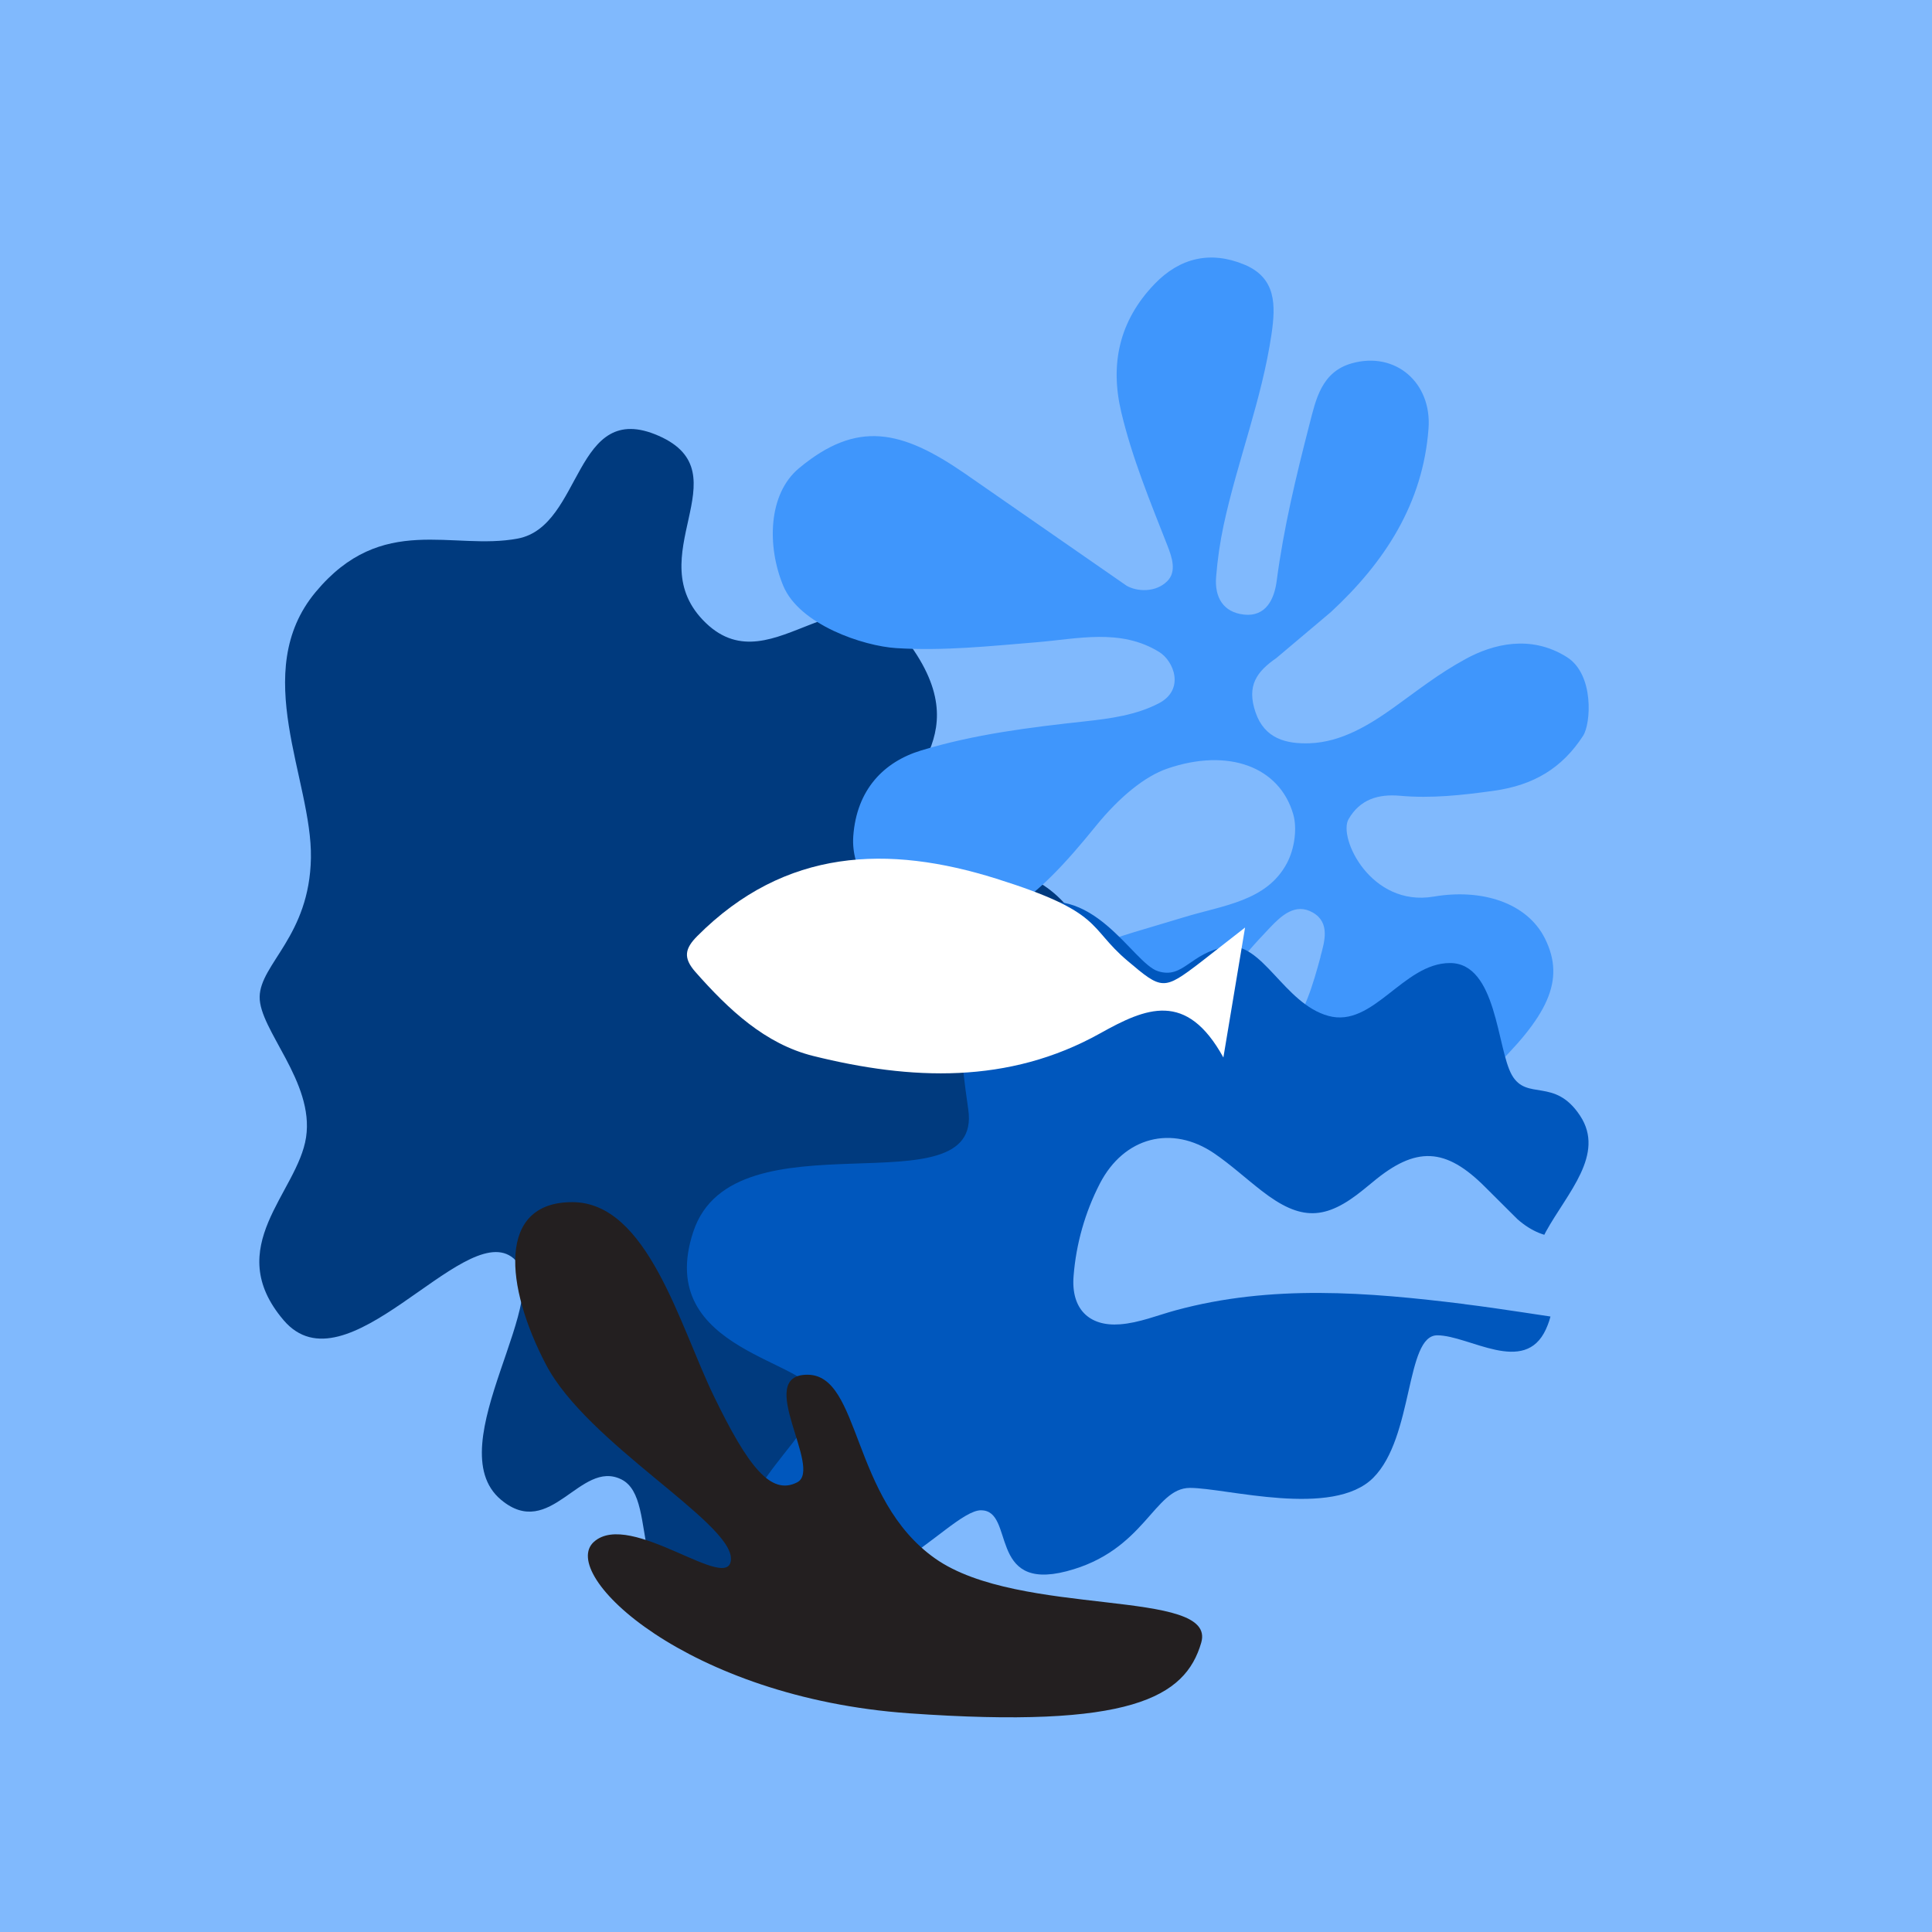
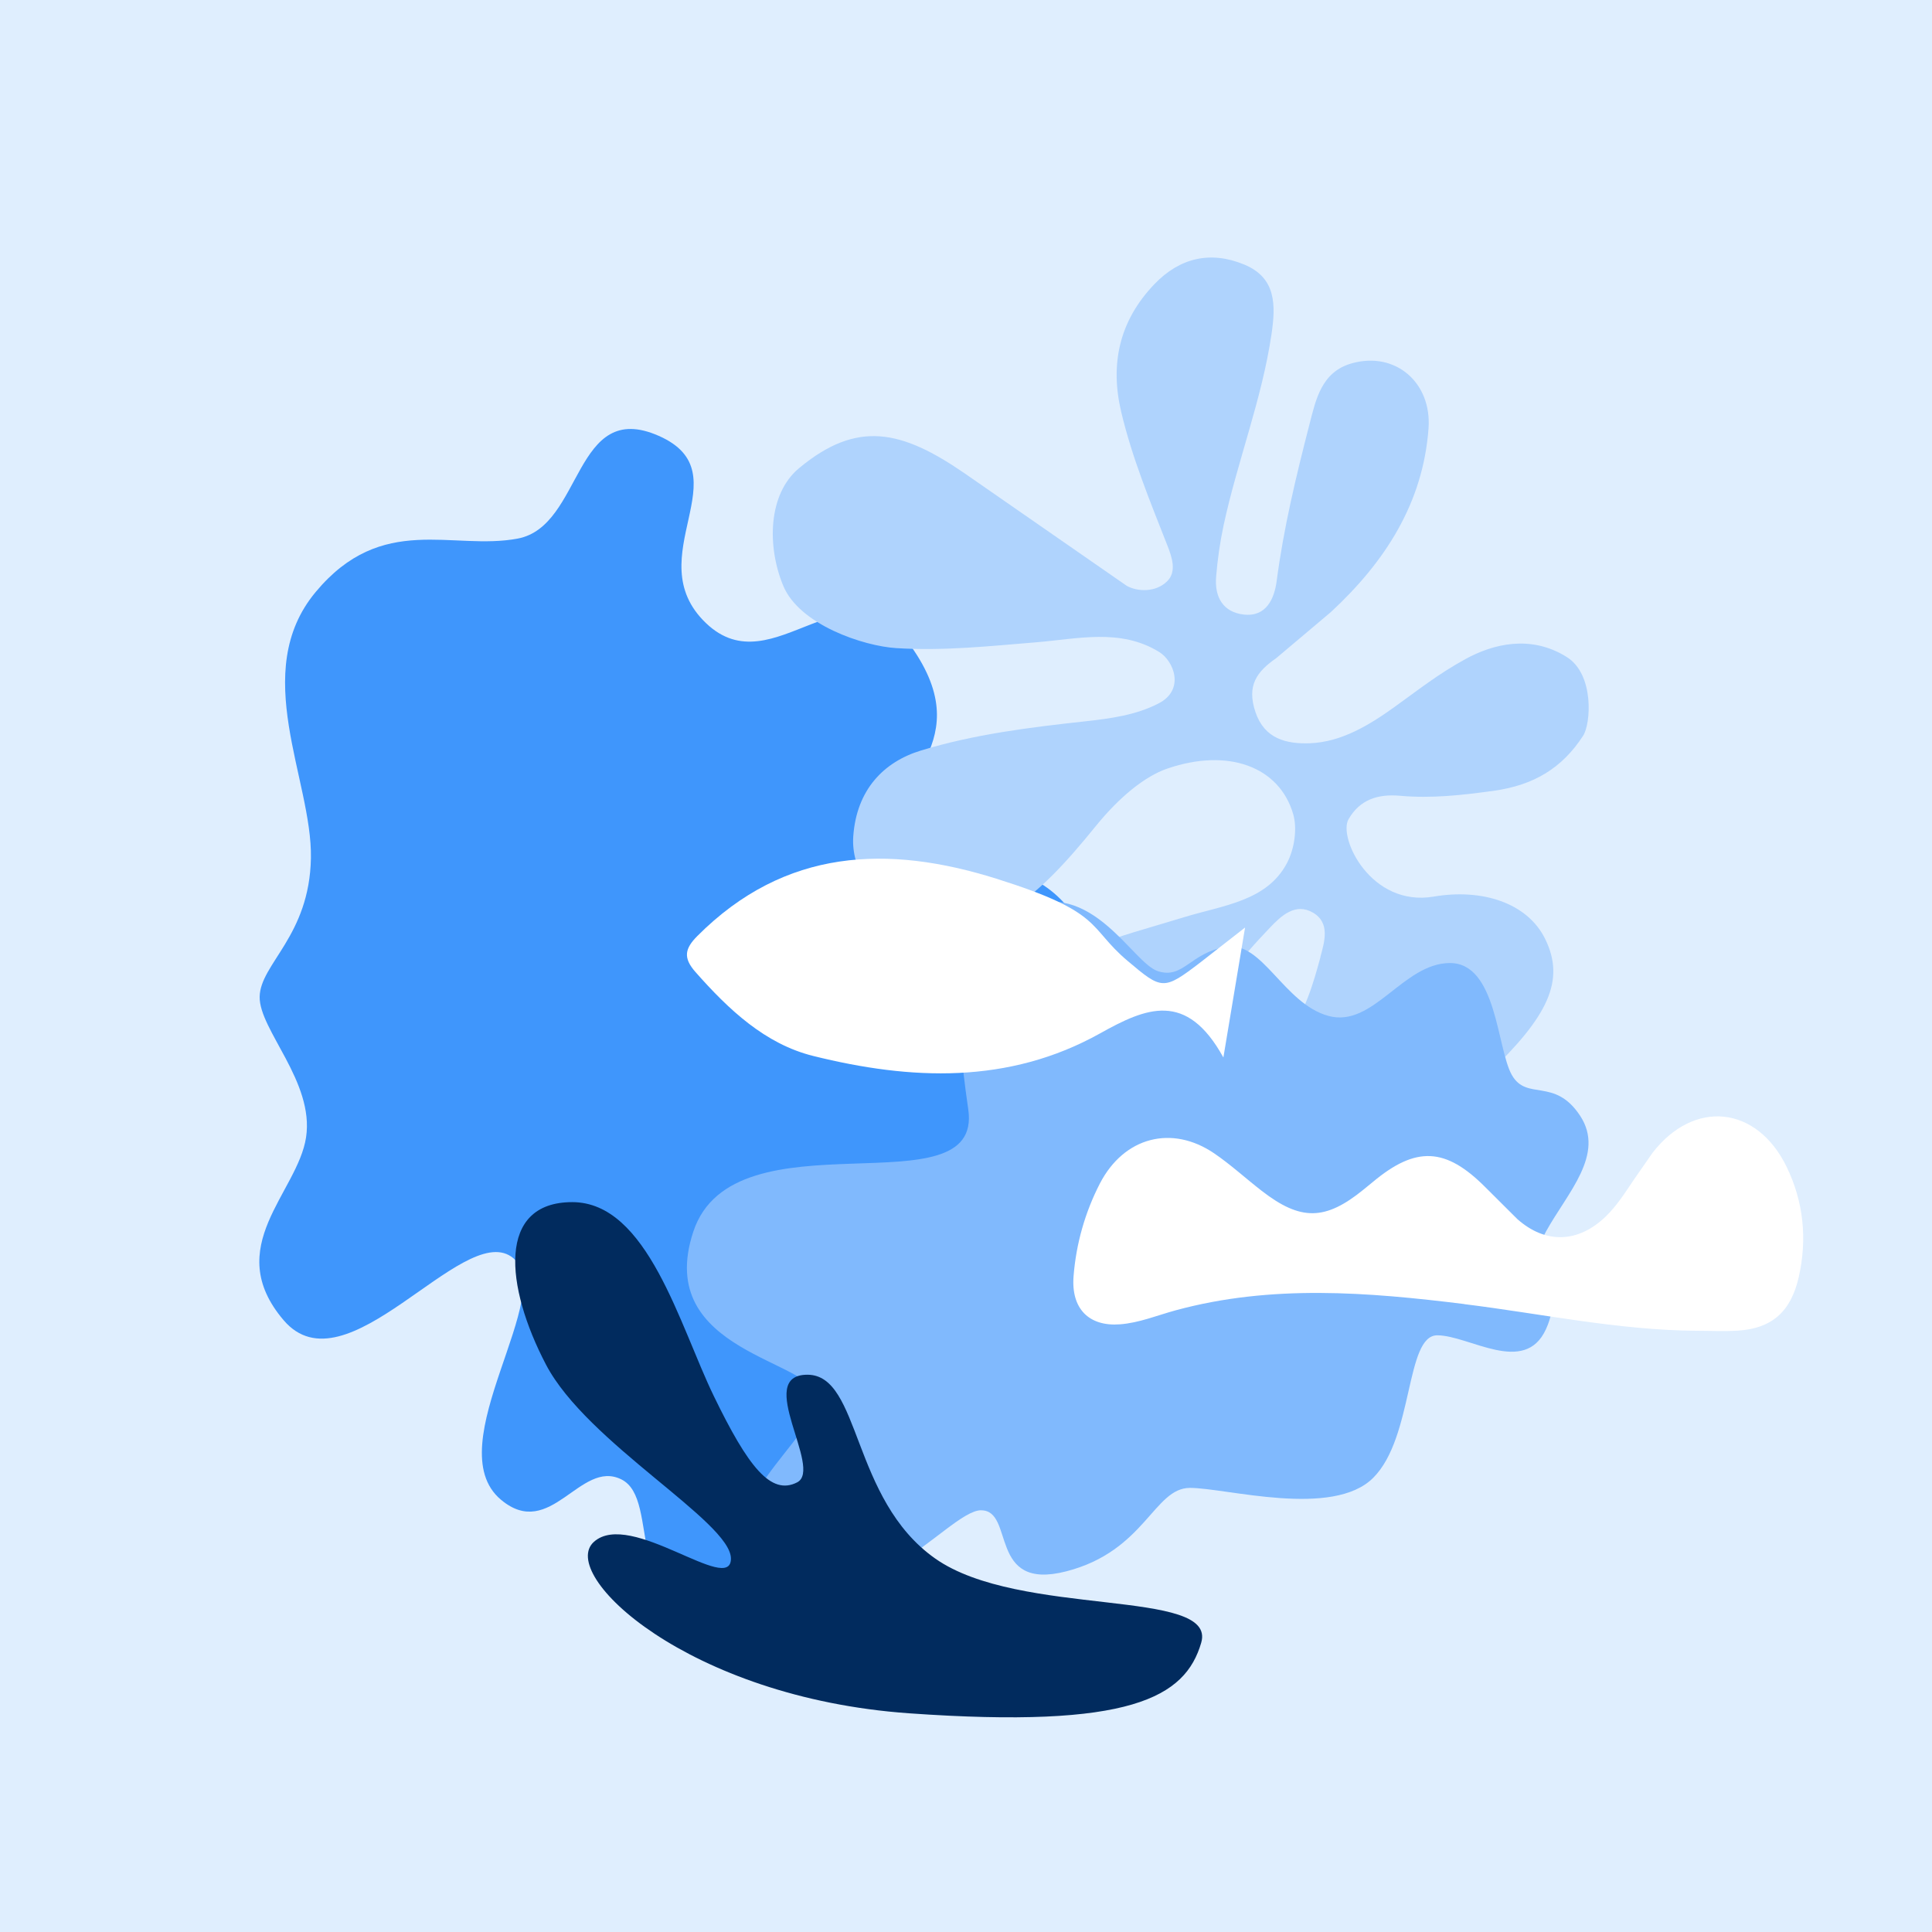
<svg xmlns="http://www.w3.org/2000/svg" width="45" height="45" fill-rule="evenodd">
-   <path fill="#80b9fd" d="M0 0h45v45H0z" />
-   <path d="M16.857 37.998c-2.441-.428-1.429-3.069-2.386-3.541s-1.646 1.441-2.801.476c-1.511-1.262 1.395-4.875.237-5.665s-3.848 3.187-5.301 1.482.328-2.969.523-4.26-1.094-2.504-1.081-3.273 1.162-1.414 1.194-3.233-1.441-4.329.108-6.192 3.189-.959 4.711-1.248 1.298-3.267 3.283-2.392-.498 2.826 1.096 4.358 3.304-1.657 4.85.645-.813 3.135-.319 4.439 3.113-.541 4.44 2.422-1.053 3.061-.606 5.098 2.667 1.306 2.007 3.534-2.513-.219-5.179 2.394-2.335 5.383-4.776 4.956z" fill="#003a7e" />
-   <path d="M30.755 22.286c.096-.351.232-.795-.175-1.03s-.736.073-.997.347c-.341.358-.681.728-.952 1.137-.998 1.509-2.269 2.276-3.863 2.888-.345.132-1.106.133-1.466-.358-.534-.727-.168-1.491.203-1.915 1.07-1.223 2.507-1.508 4.063-1.988.91-.281 1.938-.371 2.409-1.266.175-.332.241-.803.145-1.135-.321-1.11-1.513-1.551-2.933-1.064-.513.176-1.106.649-1.664 1.337-1.358 1.674-2.706 3.018-4.651 1.998-.521-.274-1.054-.979-1-1.756.077-1.094.717-1.738 1.576-2 1.248-.38 2.536-.539 3.828-.68.592-.065 1.186-.146 1.712-.419.611-.317.356-.982.01-1.196-.9-.556-1.898-.305-2.862-.226-1.085.089-2.164.205-3.262.136-.766-.048-2.255-.543-2.633-1.453s-.359-2.134.368-2.738c1.352-1.124 2.384-.896 3.867.127l3.763 2.611c.241.138.676.165.947-.107.222-.222.112-.552.005-.825-.402-1.024-.823-2.042-1.077-3.113-.265-1.116-.048-2.124.771-2.978.593-.619 1.309-.783 2.094-.458.747.31.734.945.635 1.621-.224 1.521-.794 2.956-1.116 4.453a9.34 9.34 0 0 0-.174 1.198c-.04.481.168.826.643.88.527.06.713-.373.767-.78.162-1.236.453-2.443.763-3.647.15-.581.279-1.226.989-1.425 1.014-.284 1.865.45 1.785 1.521-.13 1.742-1.015 3.106-2.273 4.272l-1.272 1.073c-.458.318-.695.641-.485 1.261s.719.742 1.263.723c.739-.026 1.395-.429 1.969-.841.557-.399 1.02-.771 1.662-1.122.63-.345 1.515-.577 2.36-.043.64.405.558 1.553.377 1.831-.488.752-1.147 1.153-2.088 1.283-.732.101-1.444.181-2.175.115-.511-.045-.934.083-1.201.546-.247.428.518 2.053 1.987 1.802 1.114-.19 2.173.14 2.59.981.485.978.059 1.819-1.324 3.144s-4.081 3.094-5.104 1.085c-.263-.517.073-1.522.423-1.978.418-.545.602-1.19.776-1.829z" fill="#3f96fc" />
-   <path d="M22.852 35.178c.794 0 .149 1.895 1.986 1.421s2.035-1.943 2.879-1.943 3.326.711 4.27-.237.745-3.317 1.489-3.317 2.035.948 2.532-.142-.496-1.374 0-2.274 1.39-1.8.794-2.701-1.241-.332-1.589-.948-.348-2.606-1.44-2.606-1.787 1.516-2.83 1.232-1.539-1.753-2.383-1.611-.993.758-1.589.569-1.539-2.18-3.177-1.469-1.589 2.274-1.241 4.691-5.461 0-6.404 2.843 2.879 2.985 2.879 3.885-2.676 2.666-1.291 3.838c2.184 1.848 4.319-1.232 5.113-1.232z" fill="#0057bd" />
-   <path d="M34.107 30.374c-2.249-.278-4.493-.461-6.724.146-.43.117-.848.292-1.297.326-.723.055-1.143-.365-1.08-1.127a5.68 5.68 0 0 1 .613-2.154c.563-1.085 1.677-1.371 2.662-.701.386.263.735.585 1.107.873.908.704 1.483.695 2.373-.031l.212-.173c1.006-.842 1.697-.811 2.624.12l.746.743c.657.582 1.414.556 2.053-.057.267-.256.463-.572.671-.878l.422-.607c.963-1.25 2.427-1.108 3.124.322.394.809.485 1.683.283 2.571-.185.813-.633 1.196-1.417 1.246-.325.02-.653.003-.979.003-1.816-.014-3.596-.398-5.393-.62z" fill="#80b9fd" />
-   <path d="M28.495 24.631c-.862-1.564-1.804-1.158-2.873-.561-2.134 1.191-4.412 1.089-6.678.526-1.121-.278-1.97-1.077-2.747-1.958-.294-.333-.241-.548.044-.835 2.05-2.057 4.453-2.125 6.965-1.337s2.12 1.121 3.051 1.909c.809.685.842.699 1.704.04L29 21.604l-.505 3.026z" fill="#fff" />
-   <path d="M27.979 38.261c-.372 1.279-1.648 2.01-6.806 1.645s-8.189-3.238-7.338-3.995 3.19 1.253 3.19.392-3.35-2.689-4.307-4.517S11.574 28 13.329 28s2.499 2.872 3.297 4.517 1.329 2.324 1.941 2.01-1.01-2.507.239-2.507 1.01 2.898 2.978 4.282 6.567.679 6.195 1.958z" fill="#231f20" />
+   <path fill="#dfeefe" d="M0 0h45v45H0z" />
+   <path d="M16.857 37.998c-2.441-.428-1.429-3.069-2.386-3.541s-1.646 1.441-2.801.476c-1.511-1.262 1.395-4.875.237-5.665s-3.848 3.187-5.301 1.482.328-2.969.523-4.26-1.094-2.504-1.081-3.273 1.162-1.414 1.194-3.233-1.441-4.329.108-6.192 3.189-.959 4.711-1.248 1.298-3.267 3.283-2.392-.498 2.826 1.096 4.358 3.304-1.657 4.85.645-.813 3.135-.319 4.439 3.113-.541 4.44 2.422-1.053 3.061-.606 5.098 2.667 1.306 2.007 3.534-2.513-.219-5.179 2.394-2.335 5.383-4.776 4.956z" fill="#3f96fc" />
+   <path d="M30.755 22.286c.096-.351.232-.795-.175-1.03s-.736.073-.997.347c-.341.358-.681.728-.952 1.137-.998 1.509-2.269 2.276-3.863 2.888-.345.132-1.106.133-1.466-.358-.534-.727-.168-1.491.203-1.915 1.07-1.223 2.507-1.508 4.063-1.988.91-.281 1.938-.371 2.409-1.266.175-.332.241-.803.145-1.135-.321-1.11-1.513-1.551-2.933-1.064-.513.176-1.106.649-1.664 1.337-1.358 1.674-2.706 3.018-4.651 1.998-.521-.274-1.054-.979-1-1.756.077-1.094.717-1.738 1.576-2 1.248-.38 2.536-.539 3.828-.68.592-.065 1.186-.146 1.712-.419.611-.317.356-.982.01-1.196-.9-.556-1.898-.305-2.862-.226-1.085.089-2.164.205-3.262.136-.766-.048-2.255-.543-2.633-1.453s-.359-2.134.368-2.738c1.352-1.124 2.384-.896 3.867.127l3.763 2.611c.241.138.676.165.947-.107.222-.222.112-.552.005-.825-.402-1.024-.823-2.042-1.077-3.113-.265-1.116-.048-2.124.771-2.978.593-.619 1.309-.783 2.094-.458.747.31.734.945.635 1.621-.224 1.521-.794 2.956-1.116 4.453a9.34 9.34 0 0 0-.174 1.198c-.04.481.168.826.643.88.527.06.713-.373.767-.78.162-1.236.453-2.443.763-3.647.15-.581.279-1.226.989-1.425 1.014-.284 1.865.45 1.785 1.521-.13 1.742-1.015 3.106-2.273 4.272l-1.272 1.073c-.458.318-.695.641-.485 1.261s.719.742 1.263.723c.739-.026 1.395-.429 1.969-.841.557-.399 1.02-.771 1.662-1.122.63-.345 1.515-.577 2.36-.043.64.405.558 1.553.377 1.831-.488.752-1.147 1.153-2.088 1.283-.732.101-1.444.181-2.175.115-.511-.045-.934.083-1.201.546-.247.428.518 2.053 1.987 1.802 1.114-.19 2.173.14 2.59.981.485.978.059 1.819-1.324 3.144s-4.081 3.094-5.104 1.085c-.263-.517.073-1.522.423-1.978.418-.545.602-1.19.776-1.829z" fill="#afd3fd" />
+   <path d="M22.852 35.178c.794 0 .149 1.895 1.986 1.421s2.035-1.943 2.879-1.943 3.326.711 4.27-.237.745-3.317 1.489-3.317 2.035.948 2.532-.142-.496-1.374 0-2.274 1.39-1.8.794-2.701-1.241-.332-1.589-.948-.348-2.606-1.44-2.606-1.787 1.516-2.83 1.232-1.539-1.753-2.383-1.611-.993.758-1.589.569-1.539-2.18-3.177-1.469-1.589 2.274-1.241 4.691-5.461 0-6.404 2.843 2.879 2.985 2.879 3.885-2.676 2.666-1.291 3.838c2.184 1.848 4.319-1.232 5.113-1.232z" fill="#80b9fd" />
+   <path d="M34.107 30.374c-2.249-.278-4.493-.461-6.724.146-.43.117-.848.292-1.297.326-.723.055-1.143-.365-1.08-1.127a5.68 5.68 0 0 1 .613-2.154c.563-1.085 1.677-1.371 2.662-.701.386.263.735.585 1.107.873.908.704 1.483.695 2.373-.031l.212-.173c1.006-.842 1.697-.811 2.624.12l.746.743c.657.582 1.414.556 2.053-.057.267-.256.463-.572.671-.878l.422-.607c.963-1.25 2.427-1.108 3.124.322.394.809.485 1.683.283 2.571-.185.813-.633 1.196-1.417 1.246-.325.02-.653.003-.979.003-1.816-.014-3.596-.398-5.393-.62zm-5.612-5.743c-.862-1.564-1.804-1.158-2.873-.561-2.134 1.191-4.412 1.089-6.678.526-1.121-.278-1.97-1.077-2.747-1.958-.294-.333-.241-.548.044-.835 2.05-2.057 4.453-2.125 6.965-1.337s2.12 1.121 3.051 1.909c.809.685.842.699 1.704.04L29 21.604l-.505 3.026z" fill="#fff" />
+   <path d="M27.979 38.261c-.372 1.279-1.648 2.01-6.806 1.645s-8.189-3.238-7.338-3.995 3.19 1.253 3.19.392-3.35-2.689-4.307-4.517S11.574 28 13.329 28s2.499 2.872 3.297 4.517 1.329 2.324 1.941 2.01-1.01-2.507.239-2.507 1.01 2.898 2.978 4.282 6.567.679 6.195 1.958z" fill="#012b5e" />
</svg>
